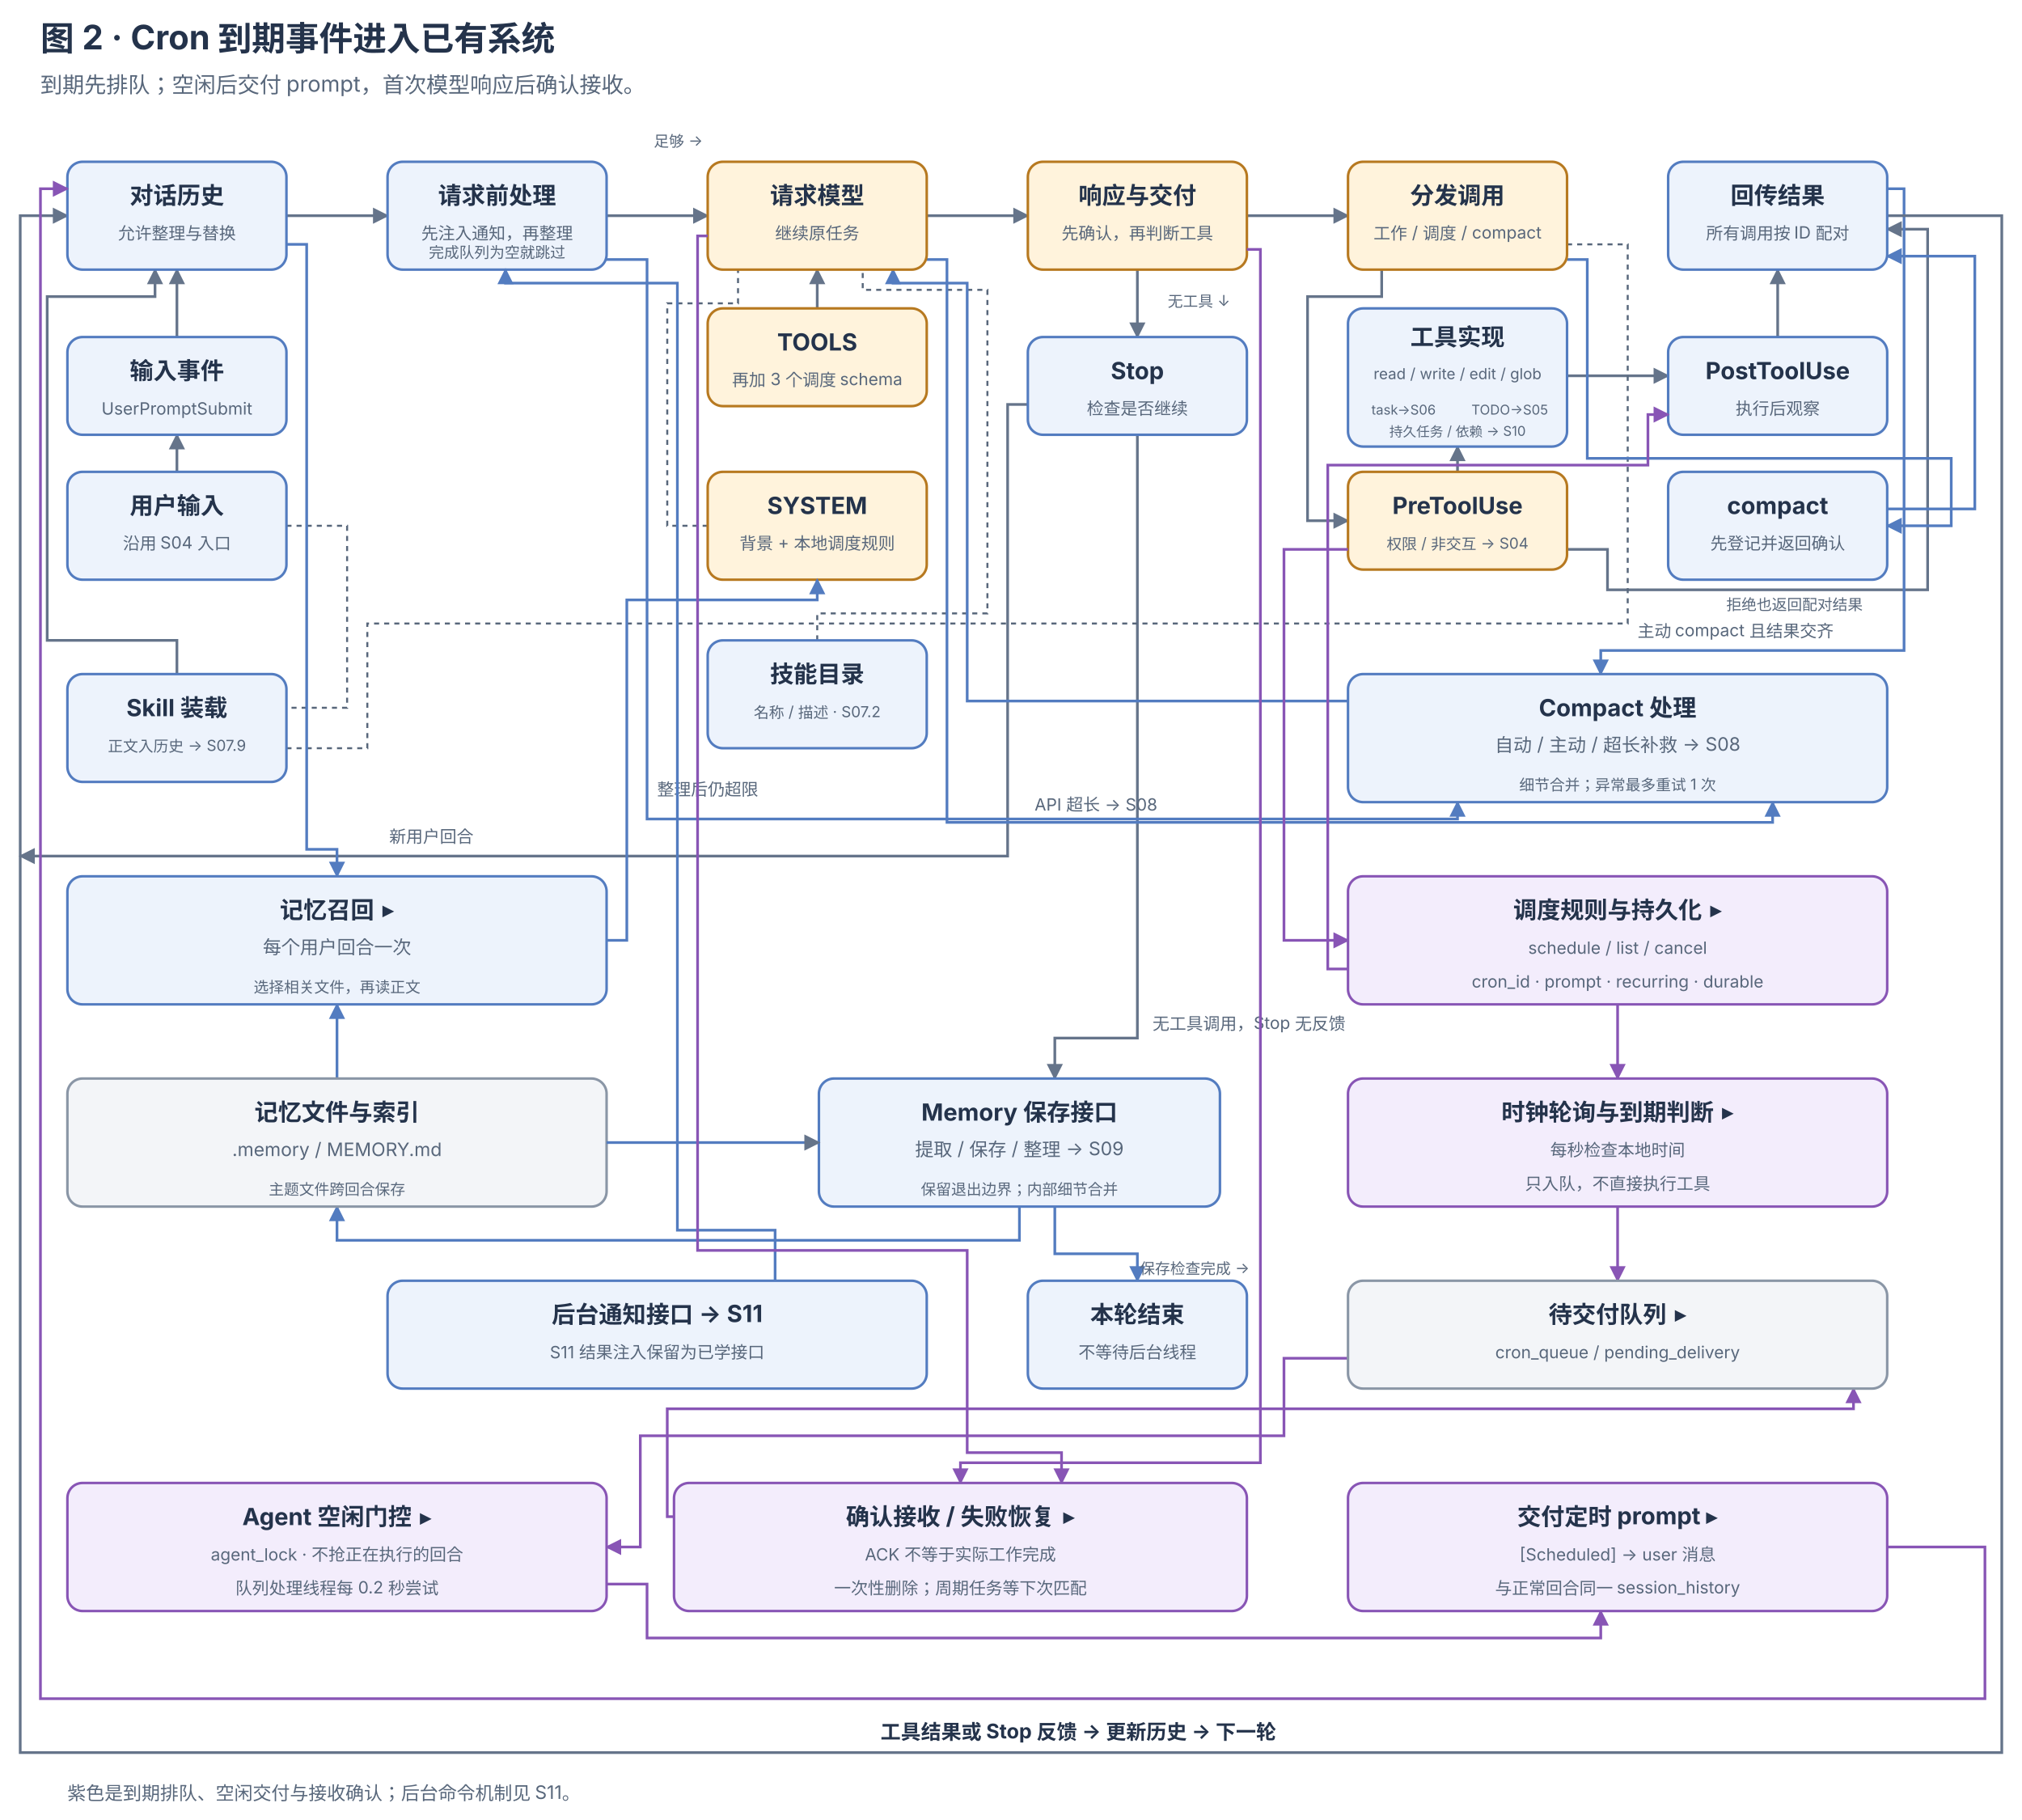
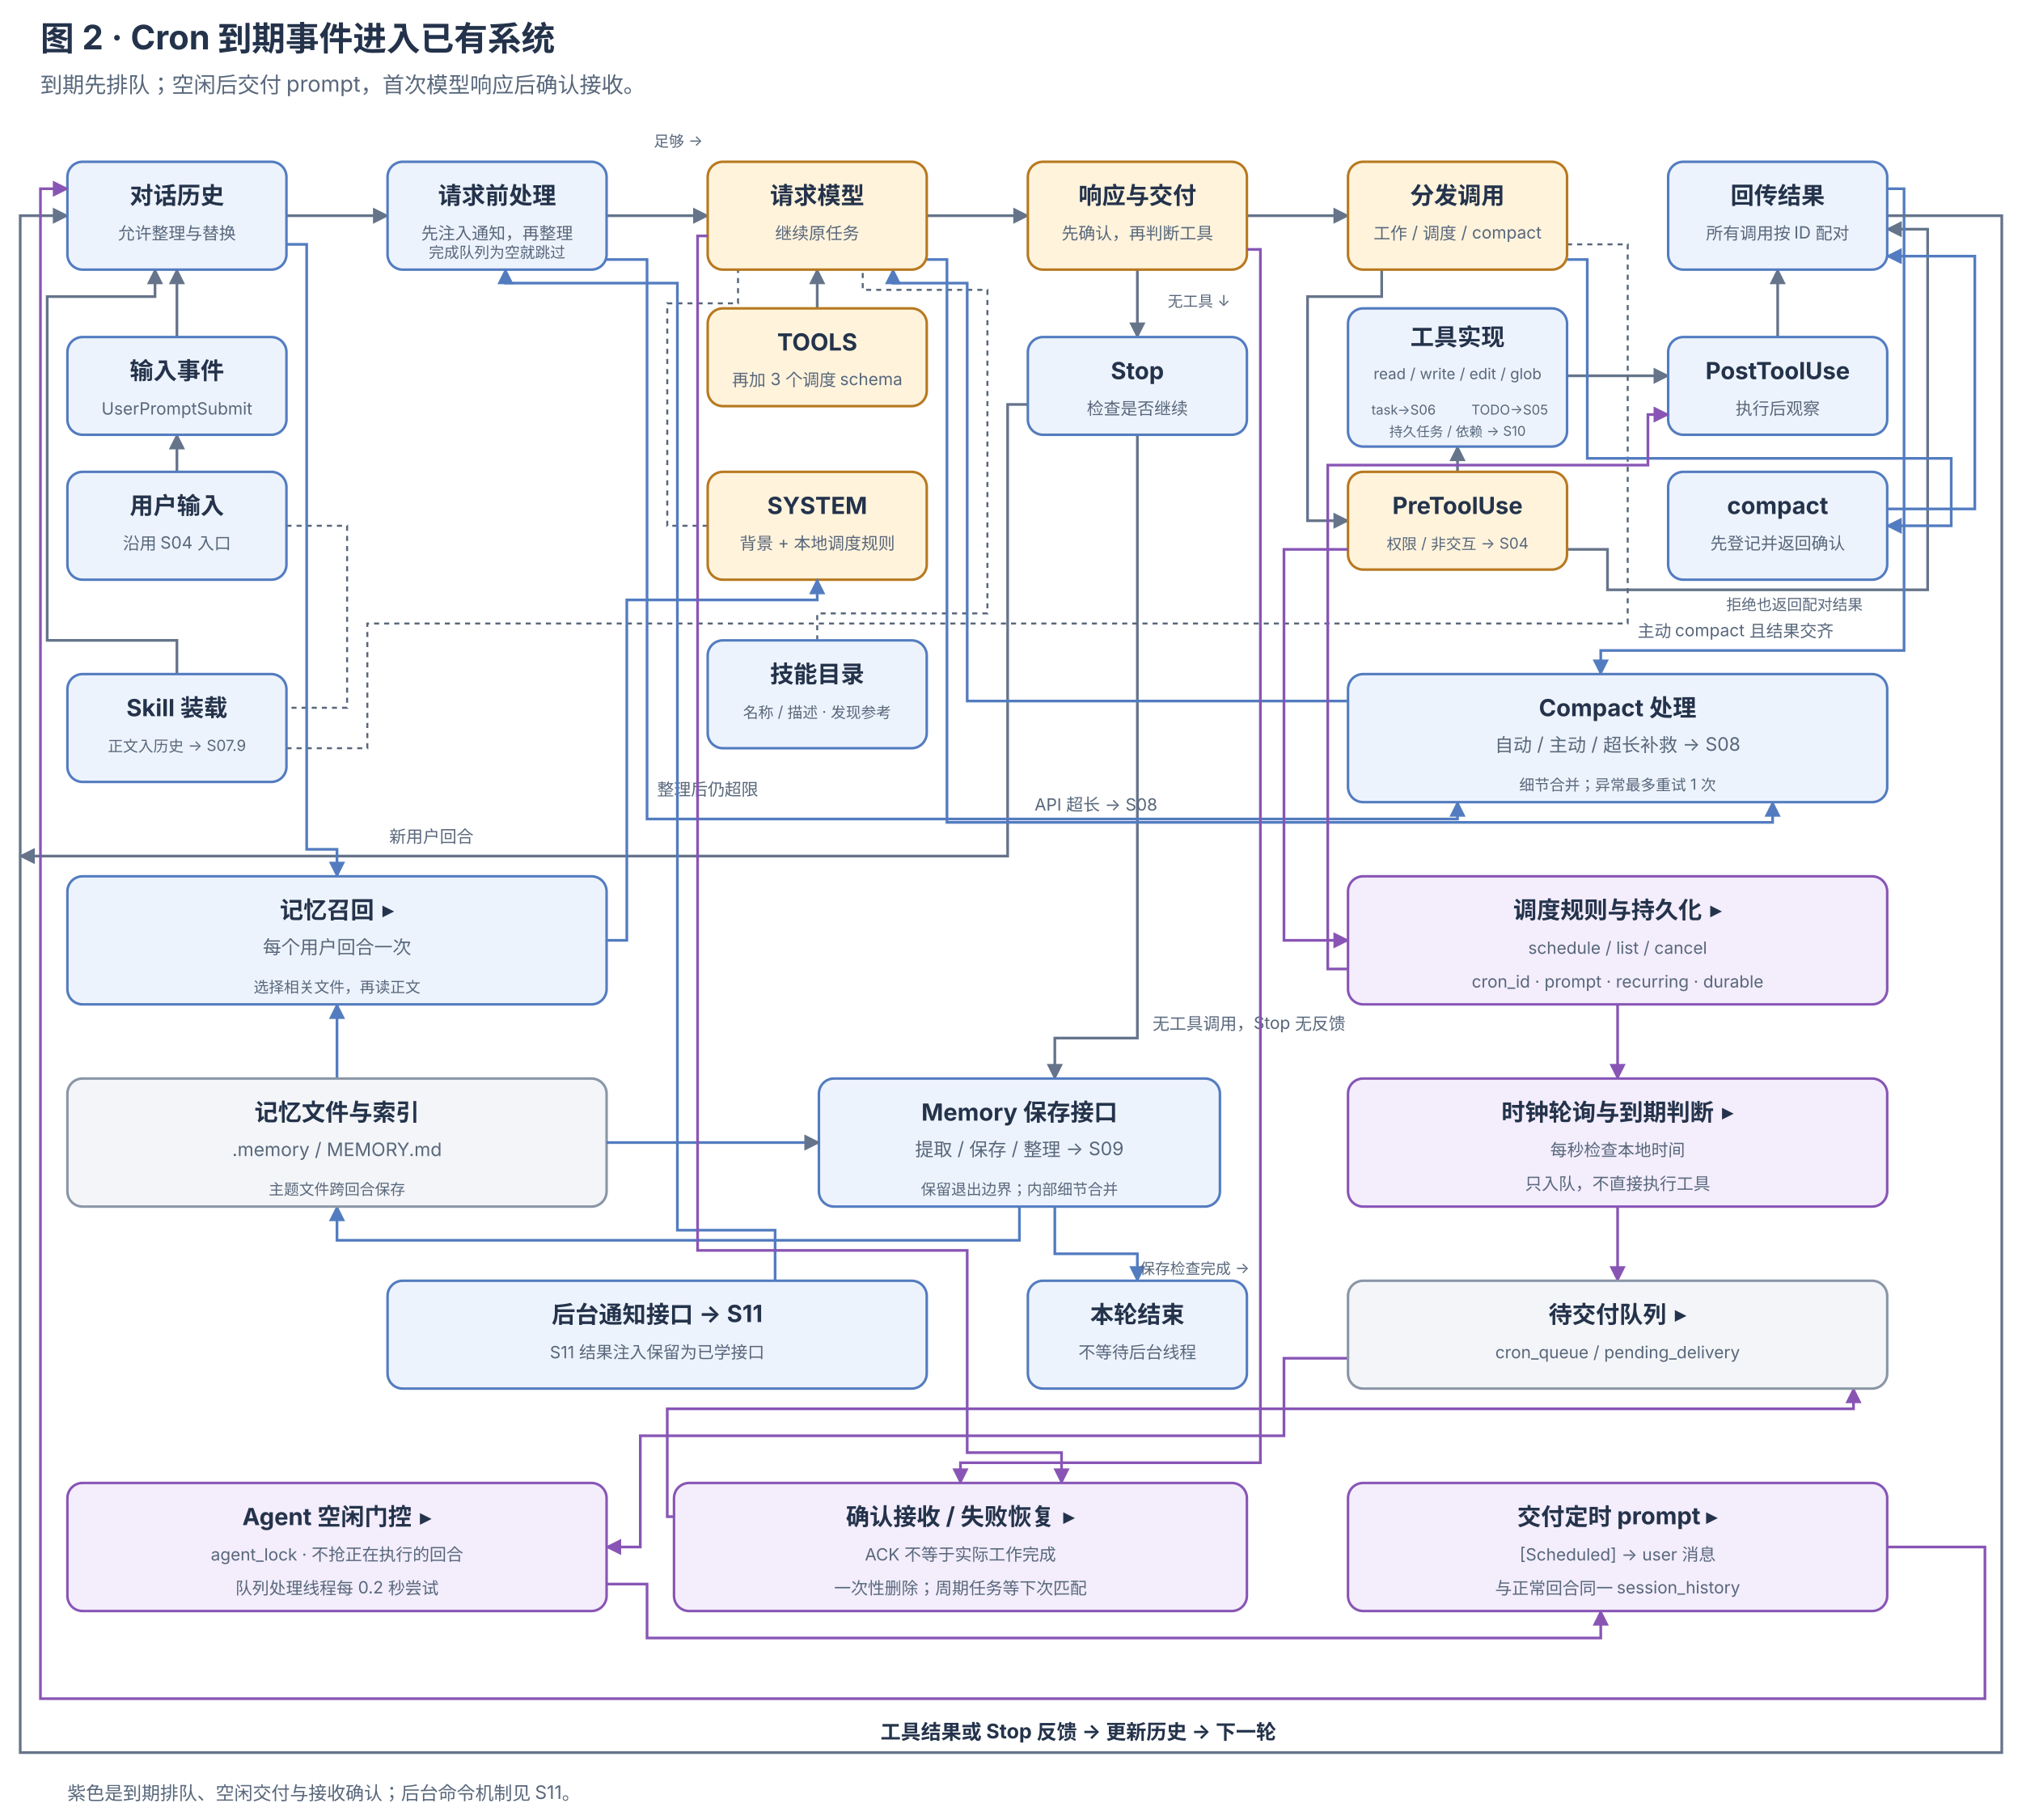
<svg xmlns="http://www.w3.org/2000/svg" viewBox="0 0 1200 1080" role="img" aria-labelledby="s12-overview-title s12-overview-desc" font-family="system-ui, -apple-system, sans-serif">
  <defs>
    <marker id="s12-overview-arrow" viewBox="0 0 10 10" refX="9" refY="5" markerWidth="6" markerHeight="6" orient="auto">
      <path d="M0 0L10 5L0 10Z" fill="var(--diagram-line, #65748a)" />
    </marker>
    <marker id="s12-overview-added-arrow" viewBox="0 0 10 10" refX="9" refY="5" markerWidth="6" markerHeight="6" orient="auto">
      <path d="M0 0L10 5L0 10Z" fill="var(--diagram-base-stroke, #537cc0)" />
    </marker>
    <marker id="s12-memory-arrow" viewBox="0 0 10 10" refX="9" refY="5" markerWidth="6" markerHeight="6" orient="auto">
      <path d="M0 0L10 5L0 10Z" fill="var(--diagram-base-stroke, #537cc0)" />
    </marker>
    <marker id="s12-task-added-arrow" viewBox="0 0 10 10" refX="9" refY="5" markerWidth="6" markerHeight="6" orient="auto">
      <path d="M0 0L10 5L0 10Z" fill="var(--diagram-base-stroke, #537cc0)" />
    </marker>
    <marker id="s12-background-arrow" viewBox="0 0 10 10" refX="9" refY="5" markerWidth="6" markerHeight="6" orient="auto">
      <path d="M0 0L10 5L0 10Z" fill="var(--diagram-base-stroke, #537cc0)" />
    </marker>
    <marker id="s12-cron-arrow" viewBox="0 0 10 10" refX="9" refY="5" markerWidth="6" markerHeight="6" orient="auto">
      <path d="M0 0L10 5L0 10Z" fill="var(--diagram-memory-stroke, #8855b5)" />
    </marker>
  </defs>
  <text x="24" y="30" text-anchor="start" font-size="20" font-weight="650" fill="var(--diagram-text, #24334b)">图 2 · Cron 到期事件进入已有系统</text>
  <text x="24" y="55" text-anchor="start" font-size="13" fill="var(--diagram-muted, #58677b)">到期先排队；空闲后交付 prompt，首次模型响应后确认接收。</text>
  <path data-from="history" data-to="prepare" data-kind="flow" data-label="待整理的 messages" data-route="s12-01" d="M170 128H230" fill="none" stroke="var(--diagram-line, #65748a)" stroke-width="1.6" marker-end="url(#s12-overview-arrow)" />
  <path data-from="prepare" data-to="model" data-kind="flow" data-label="容量足够，继续请求" data-route="s12-02" d="M360 128H420" fill="none" stroke="var(--diagram-line, #65748a)" stroke-width="1.6" marker-end="url(#s12-overview-arrow)" />
  <path data-from="model" data-to="decision" data-kind="flow" data-label="模型响应" data-route="s12-03" d="M550 128H610" fill="none" stroke="var(--diagram-line, #65748a)" stroke-width="1.6" marker-end="url(#s12-overview-arrow)" />
  <path data-from="decision" data-to="handler" data-kind="flow" data-label="有工具调用" data-route="s12-04" d="M740 128H800" fill="none" stroke="var(--diagram-line, #65748a)" stroke-width="1.6" marker-end="url(#s12-overview-arrow)" />
  <path data-from="handler" data-to="pre-event" data-kind="flow" data-label="普通工具调用" data-route="s12-05" d="M820 160V176H776V309H800" fill="none" stroke="var(--diagram-line, #65748a)" stroke-width="1.6" marker-end="url(#s12-overview-arrow)" />
  <path data-from="pre-event" data-to="added-file-tools" data-kind="flow" data-label="允许执行" data-route="s12-06" d="M865 280V265" fill="none" stroke="var(--diagram-line, #65748a)" stroke-width="1.6" marker-end="url(#s12-overview-arrow)" />
  <path data-from="added-file-tools" data-to="post-event" data-kind="flow" data-label="工具执行结果" data-route="s12-07" d="M930 223H990" fill="none" stroke="var(--diagram-line, #65748a)" stroke-width="1.6" marker-end="url(#s12-overview-arrow)" />
  <path data-from="post-event" data-to="result" data-kind="flow" data-label="观察后回传" data-route="s12-08" d="M1055 200V160" fill="none" stroke="var(--diagram-line, #65748a)" stroke-width="1.6" marker-end="url(#s12-overview-arrow)" />
  <path data-from="pre-event" data-to="result" data-kind="flow" data-label="拒绝也返回配对结果" data-route="s12-09" d="M930 326H954V350H1144V136H1120" fill="none" stroke="var(--diagram-line, #65748a)" stroke-width="1.6" marker-end="url(#s12-overview-arrow)" />
  <path data-from="decision" data-to="stop-event" data-kind="flow" data-label="无工具调用" data-route="s12-10" d="M675 160V200" fill="none" stroke="var(--diagram-line, #65748a)" stroke-width="1.6" marker-end="url(#s12-overview-arrow)" />
  <path data-from="stop-event" data-to="memory-persist" data-kind="flow" data-label="无工具调用，Stop 无反馈" data-route="s12-11" d="M675 258V616H626V640" fill="none" stroke="var(--diagram-line, #65748a)" stroke-width="1.6" marker-end="url(#s12-overview-arrow)" />
  <path data-from="stop-event" data-to="history" data-kind="flow" data-label="要求继续，汇入主循环" data-route="s12-12" d="M610 240H598V508H12" fill="none" stroke="var(--diagram-line, #65748a)" stroke-width="1.6" marker-end="url(#s12-overview-arrow)" />
  <path data-from="input" data-to="input-event" data-kind="flow" data-label="用户问题" data-route="s12-13" d="M105 280V258" fill="none" stroke="var(--diagram-line, #65748a)" stroke-width="1.6" marker-end="url(#s12-overview-arrow)" />
  <path data-from="input-event" data-to="history" data-kind="flow" data-label="输入事件完成" data-route="s12-14" d="M105 200V160" fill="none" stroke="var(--diagram-line, #65748a)" stroke-width="1.6" marker-end="url(#s12-overview-arrow)" />
  <path data-from="tools" data-to="model" data-kind="reference" data-label="可用工具定义" data-route="s12-15" d="M485 183V160" fill="none" stroke="var(--diagram-line, #65748a)" stroke-width="1.6" marker-end="url(#s12-overview-arrow)" />
  <path data-from="system" data-to="model" data-kind="reference" data-label="请求背景" data-route="s12-16" data-relation="interface" d="M420 312H396V180H438V160" fill="none" stroke="var(--diagram-muted, #58677b)" stroke-width="1.2" stroke-dasharray="3 3" />
  <path data-from="skill-catalog" data-to="model" data-kind="reference" data-label="技能名称与描述" data-route="s12-17" data-relation="interface" d="M485 380V364H586V172H512V160" fill="none" stroke="var(--diagram-muted, #58677b)" stroke-width="1.2" stroke-dasharray="3 3" />
  <path data-from="input" data-to="skill-loading" data-kind="reference" data-label="显式选择技能" data-route="s12-18" data-relation="interface" d="M170 312H206V420H170" fill="none" stroke="var(--diagram-muted, #58677b)" stroke-width="1.2" stroke-dasharray="3 3" />
  <path data-from="handler" data-to="skill-loading" data-kind="reference" data-label="按需装载技能" data-route="s12-19" data-relation="interface" d="M930 145H966V370H218V444H170" fill="none" stroke="var(--diagram-muted, #58677b)" stroke-width="1.2" stroke-dasharray="3 3" />
  <path data-from="skill-loading" data-to="history" data-kind="flow" data-label="技能正文加入历史" data-route="s12-20" d="M105 400V380H28V176H92V160" fill="none" stroke="var(--diagram-line, #65748a)" stroke-width="1.6" marker-end="url(#s12-overview-arrow)" />
  <path data-from="prepare" data-to="compact-processor" data-kind="flow" data-label="整理后仍超限" data-route="s12-21" d="M360 154H384V486H865V476" fill="none" stroke="var(--diagram-base-stroke, #537cc0)" stroke-width="1.6" marker-end="url(#s12-overview-added-arrow)" />
  <path data-from="compact-processor" data-to="model" data-kind="flow" data-label="更新历史，继续请求" data-route="s12-22" d="M800 416H574V168H530V160" fill="none" stroke="var(--diagram-base-stroke, #537cc0)" stroke-width="1.6" marker-end="url(#s12-overview-added-arrow)" />
  <path data-from="handler" data-to="compact-registration" data-kind="flow" data-label="登记 compact 调用" data-route="s12-23" d="M930 154H942V272H1158V312H1120" fill="none" stroke="var(--diagram-base-stroke, #537cc0)" stroke-width="1.6" marker-end="url(#s12-overview-added-arrow)" />
  <path data-from="compact-registration" data-to="result" data-kind="flow" data-label="返回确认结果" data-route="s12-24" d="M1120 302H1172V152H1120" fill="none" stroke="var(--diagram-base-stroke, #537cc0)" stroke-width="1.6" marker-end="url(#s12-overview-added-arrow)" />
  <path data-from="result" data-to="compact-processor" data-kind="flow" data-label="已登记 compact 且本批结果交齐" data-route="s12-25" d="M1120 112H1130V386H950V400" fill="none" stroke="var(--diagram-base-stroke, #537cc0)" stroke-width="1.6" marker-end="url(#s12-overview-added-arrow)" />
  <path data-from="model" data-to="compact-processor" data-kind="flow" data-label="API 超长拒绝" data-route="s12-26" d="M550 154H562V488H1052V476" fill="none" stroke="var(--diagram-base-stroke, #537cc0)" stroke-width="1.6" marker-end="url(#s12-overview-added-arrow)" />
  <path data-from="result" data-to="history" data-kind="flow" data-label="追加工具结果，下一轮" data-route="s12-27" d="M1120 128H1188V1040H12V128H40" fill="none" stroke="var(--diagram-line, #65748a)" stroke-width="1.6" marker-end="url(#s12-overview-arrow)" />
  <rect data-stage="history" data-change="base" x="40" y="96" width="130" height="64" rx="9" fill="var(--diagram-base-fill, #edf3fc)" stroke="var(--diagram-base-stroke, #537cc0)" stroke-width="1.5" />
  <text x="105" y="121" text-anchor="middle" font-size="14" font-weight="650" fill="var(--diagram-text, #24334b)">对话历史</text>
  <text x="105" y="142" text-anchor="middle" font-size="10" fill="var(--diagram-muted, #58677b)">允许整理与替换</text>
  <rect data-stage="prepare" data-change="base" x="230" y="96" width="130" height="64" rx="9" fill="var(--diagram-base-fill, #edf3fc)" stroke="var(--diagram-base-stroke, #537cc0)" stroke-width="1.5" />
  <text x="295" y="121" text-anchor="middle" font-size="14" font-weight="650" fill="var(--diagram-text, #24334b)">请求前处理</text>
  <text x="295" y="142" text-anchor="middle" font-size="10" fill="var(--diagram-muted, #58677b)">先注入通知，再整理</text>
  <text x="295" y="153" text-anchor="middle" font-size="9" fill="var(--diagram-muted, #58677b)">完成队列为空就跳过</text>
  <rect data-stage="model" data-change="modified" x="420" y="96" width="130" height="64" rx="9" fill="var(--diagram-modified-fill, #fff3dc)" stroke="var(--diagram-modified-stroke, #b77920)" stroke-width="1.5" />
  <text x="485" y="121" text-anchor="middle" font-size="14" font-weight="650" fill="var(--diagram-text, #24334b)">请求模型</text>
  <text x="485" y="142" text-anchor="middle" font-size="10" fill="var(--diagram-muted, #58677b)">继续原任务</text>
  <rect data-stage="decision" data-change="modified" x="610" y="96" width="130" height="64" rx="9" fill="var(--diagram-modified-fill, #fff3dc)" stroke="var(--diagram-modified-stroke, #b77920)" stroke-width="1.5" />
  <text x="675" y="121" text-anchor="middle" font-size="14" font-weight="650" fill="var(--diagram-text, #24334b)">响应与交付</text>
  <text x="675" y="142" text-anchor="middle" font-size="10" fill="var(--diagram-muted, #58677b)">先确认，再判断工具</text>
  <rect data-stage="handler" data-change="modified" x="800" y="96" width="130" height="64" rx="9" fill="var(--diagram-modified-fill, #fff3dc)" stroke="var(--diagram-modified-stroke, #b77920)" stroke-width="1.5" />
  <text x="865" y="121" text-anchor="middle" font-size="14" font-weight="650" fill="var(--diagram-text, #24334b)">分发调用</text>
  <text x="865" y="142" text-anchor="middle" font-size="10" fill="var(--diagram-muted, #58677b)">工作 / 调度 / compact</text>
  <rect data-stage="result" data-change="base" x="990" y="96" width="130" height="64" rx="9" fill="var(--diagram-base-fill, #edf3fc)" stroke="var(--diagram-base-stroke, #537cc0)" stroke-width="1.5" />
  <text x="1055" y="121" text-anchor="middle" font-size="14" font-weight="650" fill="var(--diagram-text, #24334b)">回传结果</text>
  <text x="1055" y="142" text-anchor="middle" font-size="10" fill="var(--diagram-muted, #58677b)">所有调用按 ID 配对</text>
  <rect data-stage="tools" data-change="modified" x="420" y="183" width="130" height="58" rx="9" fill="var(--diagram-modified-fill, #fff3dc)" stroke="var(--diagram-modified-stroke, #b77920)" stroke-width="1.5" />
  <text x="485" y="208" text-anchor="middle" font-size="14" font-weight="650" fill="var(--diagram-text, #24334b)">TOOLS</text>
  <text x="485" y="229" text-anchor="middle" font-size="10" fill="var(--diagram-muted, #58677b)">再加 3 个调度 schema</text>
  <a class="diagram-chapter-link" href="/projects/learn-claude-code/s09/#memory-context" aria-label="查看记忆进入 SYSTEM 的实现">
    <rect data-stage="system" data-change="modified" x="420" y="280" width="130" height="64" rx="9" fill="var(--diagram-modified-fill, #fff3dc)" stroke="var(--diagram-modified-stroke, #b77920)" stroke-width="1.5" />
    <text x="485" y="305" text-anchor="middle" font-size="14" font-weight="650" fill="var(--diagram-text, #24334b)">SYSTEM</text>
    <text x="485" y="326" text-anchor="middle" font-size="10" fill="var(--diagram-muted, #58677b)">背景 + 本地调度规则</text>
  </a>
  <rect data-stage="input" data-change="base" x="40" y="280" width="130" height="64" rx="9" fill="var(--diagram-base-fill, #edf3fc)" stroke="var(--diagram-base-stroke, #537cc0)" stroke-width="1.5" />
  <text x="105" y="305" text-anchor="middle" font-size="14" font-weight="650" fill="var(--diagram-text, #24334b)">用户输入</text>
  <text x="105" y="326" text-anchor="middle" font-size="10" fill="var(--diagram-muted, #58677b)">沿用 S04 入口</text>
  <rect data-stage="input-event" data-change="base" x="40" y="200" width="130" height="58" rx="9" fill="var(--diagram-base-fill, #edf3fc)" stroke="var(--diagram-base-stroke, #537cc0)" stroke-width="1.5" />
  <text x="105" y="225" text-anchor="middle" font-size="14" font-weight="650" fill="var(--diagram-text, #24334b)">输入事件</text>
  <text x="105" y="246" text-anchor="middle" font-size="10" fill="var(--diagram-muted, #58677b)">UserPromptSubmit</text>
  <rect data-stage="stop-event" data-change="base" x="610" y="200" width="130" height="58" rx="9" fill="var(--diagram-base-fill, #edf3fc)" stroke="var(--diagram-base-stroke, #537cc0)" stroke-width="1.5" />
  <text x="675" y="225" text-anchor="middle" font-size="14" font-weight="650" fill="var(--diagram-text, #24334b)">Stop</text>
  <text x="675" y="246" text-anchor="middle" font-size="10" fill="var(--diagram-muted, #58677b)">检查是否继续</text>
  <rect data-stage="pre-event" data-change="modified" x="800" y="280" width="130" height="58" rx="9" fill="var(--diagram-modified-fill, #fff3dc)" stroke="var(--diagram-modified-stroke, #b77920)" stroke-width="1.5" />
  <text x="865" y="305" text-anchor="middle" font-size="14" font-weight="650" fill="var(--diagram-text, #24334b)">PreToolUse</text>
  <a class="diagram-chapter-link" href="/projects/learn-claude-code/s04/" aria-label="查看权限与日志回调 S04" tabindex="0">
    <text x="865" y="326" text-anchor="middle" font-size="9" fill="var(--diagram-muted, #58677b)">权限 / 非交互 → S04</text>
  </a>
  <rect data-stage="post-event" data-change="base" x="990" y="200" width="130" height="58" rx="9" fill="var(--diagram-base-fill, #edf3fc)" stroke="var(--diagram-base-stroke, #537cc0)" stroke-width="1.5" />
  <text x="1055" y="225" text-anchor="middle" font-size="14" font-weight="650" fill="var(--diagram-text, #24334b)">PostToolUse</text>
  <text x="1055" y="246" text-anchor="middle" font-size="10" fill="var(--diagram-muted, #58677b)">执行后观察</text>
  <rect data-stage="skill-catalog" data-change="base" x="420" y="380" width="130" height="64" rx="9" fill="var(--diagram-base-fill, #edf3fc)" stroke="var(--diagram-base-stroke, #537cc0)" stroke-width="1.5" />
  <text x="485" y="405" text-anchor="middle" font-size="14" font-weight="650" fill="var(--diagram-text, #24334b)">技能目录</text>
-   <a class="diagram-chapter-link" href="/projects/learn-claude-code/s07/02-discovery/" aria-label="查看技能目录 S07.2" tabindex="0">
-     <text x="485" y="426" text-anchor="middle" font-size="9" fill="var(--diagram-muted, #58677b)">名称 / 描述 · S07.2</text>
+   <a class="diagram-chapter-link" href="/projects/learn-claude-code/s07/02-discovery/" aria-label="查看技能目录 发现参考" tabindex="0">
+     <text x="485" y="426" text-anchor="middle" font-size="9" fill="var(--diagram-muted, #58677b)">名称 / 描述 · 发现参考</text>
  </a>
  <rect data-stage="skill-loading" data-change="base" x="40" y="400" width="130" height="64" rx="9" fill="var(--diagram-base-fill, #edf3fc)" stroke="var(--diagram-base-stroke, #537cc0)" stroke-width="1.5" />
  <text x="105" y="425" text-anchor="middle" font-size="14" font-weight="650" fill="var(--diagram-text, #24334b)">Skill 装载</text>
  <a class="diagram-chapter-link" href="/projects/learn-claude-code/s07/09-agent-loop/" aria-label="查看 Skills 正文交付 S07.9" tabindex="0">
    <text x="105" y="446" text-anchor="middle" font-size="9" fill="var(--diagram-muted, #58677b)">正文入历史 → S07.9</text>
  </a>
  <a class="diagram-chapter-link" href="/projects/learn-claude-code/s08/#compact-manual" aria-label="查看compact ▸的接口、局部图和代码">
    <rect data-stage="compact-registration" data-change="base" x="990" y="280" width="130" height="64" rx="9" fill="var(--diagram-base-fill, #edf3fc)" stroke="var(--diagram-base-stroke, #537cc0)" stroke-width="1.5" />
    <text x="1055" y="305" text-anchor="middle" font-size="14" font-weight="650" fill="var(--diagram-text, #24334b)">compact</text>
    <text x="1055" y="326" text-anchor="middle" font-size="10" fill="var(--diagram-muted, #58677b)">先登记并返回确认</text>
  </a>
  <rect data-stage="added-file-tools" data-change="base" x="800" y="183" width="130" height="82" rx="9" fill="var(--diagram-base-fill, #edf3fc)" stroke="var(--diagram-base-stroke, #537cc0)" stroke-width="1.5" />
  <text x="865" y="205" text-anchor="middle" font-size="14" font-weight="650" fill="var(--diagram-text, #24334b)">工具实现</text>
  <a class="diagram-chapter-link" href="/projects/learn-claude-code/s02/#file-tool-implementation" aria-label="查看 read / write / edit / glob" tabindex="0">
    <text x="865" y="225" text-anchor="middle" font-size="9" fill="var(--diagram-muted, #58677b)">read / write / edit / glob</text>
  </a>
  <a class="diagram-chapter-link" href="/projects/learn-claude-code/s06/#subagent-core" aria-label="查看 task→S06" tabindex="0">
    <text x="833" y="246" text-anchor="middle" font-size="8" fill="var(--diagram-muted, #58677b)">task→S06</text>
  </a>
  <a class="diagram-chapter-link" href="/projects/learn-claude-code/s05/#todo-tool-implementation" aria-label="查看 TODO→S05" tabindex="0">
    <text x="896" y="246" text-anchor="middle" font-size="8" fill="var(--diagram-muted, #58677b)">TODO→S05</text>
  </a>
  <a class="diagram-chapter-link" href="/projects/learn-claude-code/s10/">
    <text x="865" y="259" text-anchor="middle" font-size="8" fill="var(--diagram-muted, #58677b)">持久任务 / 依赖 → S10</text>
  </a>
  <text x="388" y="87" text-anchor="start" font-size="9" fill="var(--diagram-muted, #58677b)">足够 →</text>
  <text x="390" y="472" text-anchor="start" font-size="10" fill="var(--diagram-muted, #58677b)">整理后仍超限</text>
  <text x="1030" y="378" text-anchor="middle" font-size="10" fill="var(--diagram-muted, #58677b)">主动 compact 且结果交齐</text>
  <text x="614" y="481" text-anchor="start" font-size="10" fill="var(--diagram-muted, #58677b)">API 超长 → S08</text>
  <text x="693" y="182" text-anchor="start" font-size="9" fill="var(--diagram-muted, #58677b)">无工具 ↓</text>
  <text x="1065" y="362" text-anchor="middle" font-size="9" fill="var(--diagram-muted, #58677b)">拒绝也返回配对结果</text>
  <text x="640" y="1032" text-anchor="middle" font-size="12" font-weight="650" fill="var(--diagram-text, #24334b)">工具结果或 Stop 反馈 → 更新历史 → 下一轮</text>
  <text x="40" y="1068" text-anchor="start" font-size="11" fill="var(--diagram-muted, #58677b)" data-baseline-label="定时事件经过排队、空闲交付和接收确认；后台机制见 S11。">紫色是到期排队、空闲交付与接收确认；后台命令机制见 S11。</text>
  <path data-from="history" data-to="memory-recall" data-kind="flow" data-label="仅新用户回合入口，召回一次" data-route="s12-28" d="M170 145H182V504H200V520" fill="none" stroke="var(--diagram-base-stroke, #537cc0)" stroke-width="1.6" marker-end="url(#s12-memory-arrow)" />
  <path data-from="memory-recall" data-to="system" data-kind="flow" data-label="相关正文加入背景" data-route="s12-29" d="M360 558H372V356H485V344" fill="none" stroke="var(--diagram-base-stroke, #537cc0)" stroke-width="1.6" marker-end="url(#s12-memory-arrow)" />
  <path data-from="memory-store" data-to="memory-recall" data-kind="flow" data-label="读取磁盘中的文件与索引" data-route="s12-30" d="M200 640V596" fill="none" stroke="var(--diagram-base-stroke, #537cc0)" stroke-width="1.6" marker-end="url(#s12-memory-arrow)" />
  <path data-from="memory-persist" data-to="end" data-kind="flow" data-label="记忆保存检查结束，再退出" data-route="s12-32" d="M626 716V744H675V760" fill="none" stroke="var(--diagram-base-stroke, #537cc0)" stroke-width="1.6" marker-end="url(#s12-memory-arrow)" />
  <path data-from="memory-persist" data-to="memory-store" data-kind="flow" data-label="有长期新信息才更新记忆文件" data-route="s12-35" d="M605 716V736H200V716" fill="none" stroke="var(--diagram-base-stroke, #537cc0)" stroke-width="1.6" marker-end="url(#s12-memory-arrow)" />
  <rect data-stage="compact-processor" data-change="base" x="800" y="400" width="320" height="76" rx="9" fill="var(--diagram-base-fill, #edf3fc)" stroke="var(--diagram-base-stroke, #537cc0)" stroke-width="1.5" />
  <text x="960" y="425" text-anchor="middle" font-size="14" font-weight="650" fill="var(--diagram-text, #24334b)">Compact 处理</text>
  <a class="diagram-chapter-link" href="/projects/learn-claude-code/s08/">
    <text x="960" y="446" text-anchor="middle" font-size="11" fill="var(--diagram-muted, #58677b)">自动 / 主动 / 超长补救 → S08</text>
  </a>
  <text x="960" y="469" text-anchor="middle" font-size="9" fill="var(--diagram-muted, #58677b)">细节合并；异常最多重试 1 次</text>
  <a class="diagram-chapter-link" href="/projects/learn-claude-code/s09/#memory-recall" aria-label="查看 记忆召回 ▸">
    <rect data-stage="memory-recall" data-change="base" x="40" y="520" width="320" height="76" rx="9" fill="var(--diagram-base-fill, #edf3fc)" stroke="var(--diagram-base-stroke, #537cc0)" stroke-width="1.5" />
    <text x="200" y="545" text-anchor="middle" font-size="14" font-weight="650" fill="var(--diagram-text, #24334b)">记忆召回 ▸</text>
    <text x="200" y="566" text-anchor="middle" font-size="11" fill="var(--diagram-muted, #58677b)">每个用户回合一次</text>
    <text x="200" y="589" text-anchor="middle" font-size="9" fill="var(--diagram-muted, #58677b)">选择相关文件，再读正文</text>
  </a>
  <rect data-stage="memory-store" x="40" y="640" width="320" height="76" rx="9" fill="var(--diagram-storage-fill, #f3f5f8)" stroke="var(--diagram-storage-stroke, #8a96a6)" stroke-width="1.5" data-change="base" />
  <text x="200" y="665" text-anchor="middle" font-size="14" font-weight="650" fill="var(--diagram-text, #24334b)">记忆文件与索引</text>
  <text x="200" y="686" text-anchor="middle" font-size="11" fill="var(--diagram-muted, #58677b)">.memory / MEMORY.md</text>
  <text x="200" y="709" text-anchor="middle" font-size="9" fill="var(--diagram-muted, #58677b)">主题文件跨回合保存</text>
  <a class="diagram-chapter-link" href="/projects/learn-claude-code/s09/#memory-extract" aria-label="查看 提取与校验 ▸">
    <rect data-stage="memory-persist" data-change="base" x="486" y="640" width="238" height="76" rx="9" fill="var(--diagram-base-fill, #edf3fc)" stroke="var(--diagram-base-stroke, #537cc0)" stroke-width="1.5" />
    <text x="605" y="665" text-anchor="middle" font-size="14" font-weight="650" fill="var(--diagram-text, #24334b)">Memory 保存接口</text>
    <text x="605" y="686" text-anchor="middle" font-size="11" fill="var(--diagram-muted, #58677b)">提取 / 保存 / 整理 → S09</text>
    <text x="605" y="709" text-anchor="middle" font-size="9" fill="var(--diagram-muted, #58677b)">保留退出边界；内部细节合并</text>
  </a>
  <rect data-stage="end" data-change="base" x="610" y="760" width="130" height="64" rx="9" fill="var(--diagram-base-fill, #edf3fc)" stroke="var(--diagram-base-stroke, #537cc0)" stroke-width="1.5" />
  <text x="675" y="785" text-anchor="middle" font-size="14" font-weight="650" fill="var(--diagram-text, #24334b)">本轮结束</text>
  <text x="675" y="806" text-anchor="middle" font-size="10" fill="var(--diagram-muted, #58677b)">不等待后台线程</text>
  <text x="231" y="500" text-anchor="start" font-size="10" fill="var(--diagram-muted, #58677b)">新用户回合</text>
  <text x="684" y="611" text-anchor="start" font-size="10" fill="var(--diagram-muted, #58677b)">无工具调用，Stop 无反馈</text>
  <text x="709" y="756" text-anchor="middle" font-size="9" fill="var(--diagram-muted, #58677b)">保存检查完成 →</text>
  <path data-route="s12-memory-read" data-from="memory-store" data-to="memory-persist" data-kind="flow" data-label="读取已有记忆，筛选长期新信息" d="M360 678H486" fill="none" stroke="var(--diagram-base-stroke, #537cc0)" stroke-width="1.6" marker-end="url(#s12-overview-arrow)" />
  <path data-route="s12-bg-inject" data-from="background-collect" data-to="prepare" data-kind="flow" data-label="将通知合并到消息，再进入请求前处理" d="M460 760V730H402V168H300V160" fill="none" stroke="var(--diagram-base-stroke, #537cc0)" stroke-width="1.6" marker-end="url(#s12-background-arrow)" />
  <a class="diagram-chapter-link" href="/projects/learn-claude-code/s11/#background-inject" aria-label="查看请求前收集与注入 ▸">
    <rect data-stage="background-collect" data-change="base" x="230" y="760" width="320" height="64" rx="9" fill="var(--diagram-base-fill, #edf3fc)" stroke="var(--diagram-base-stroke, #537cc0)" stroke-width="1.5" />
    <text x="390.0" y="785" font-size="14" fill="var(--diagram-text, #24334b)" text-anchor="middle" font-weight="650">后台通知接口 → S11</text>
    <text x="390.0" y="806" font-size="10" fill="var(--diagram-muted, #58677b)" text-anchor="middle">S11 结果注入保留为已学接口</text>
  </a>
  <path data-route="s12-cron-create" data-from="pre-event" data-to="cron-create" data-kind="flow" data-label="普通工具入口中新增调度创建与取消" d="M800 326H762V558H800" fill="none" stroke="var(--diagram-memory-stroke, #8855b5)" stroke-width="1.6" marker-end="url(#s12-cron-arrow)" />
  <path data-route="s12-cron-created" data-from="cron-create" data-to="post-event" data-kind="flow" data-label="规则登记或拒绝说明回到原 tool_result" d="M800 575H788V276H978V246H990" fill="none" stroke="var(--diagram-memory-stroke, #8855b5)" stroke-width="1.6" marker-end="url(#s12-cron-arrow)" />
  <path data-route="s12-cron-rules" data-from="cron-create" data-to="cron-poll" data-kind="flow" data-label="内存规则与可选 durable 存档供时钟检查" d="M960 596V640" fill="none" stroke="var(--diagram-memory-stroke, #8855b5)" stroke-width="1.6" marker-end="url(#s12-cron-arrow)" />
  <path data-route="s12-cron-due" data-from="cron-poll" data-to="cron-queue" data-kind="flow" data-label="匹配且非 pending、非同分钟触发才入队" d="M960 716V760" fill="none" stroke="var(--diagram-memory-stroke, #8855b5)" stroke-width="1.6" marker-end="url(#s12-cron-arrow)" />
  <path data-route="s12-cron-idle" data-from="cron-queue" data-to="cron-idle" data-kind="flow" data-label="队列处理线程等 agent_lock 空闲" d="M800 806H762V852H380V918H360" fill="none" stroke="var(--diagram-memory-stroke, #8855b5)" stroke-width="1.6" marker-end="url(#s12-cron-arrow)" />
  <path data-route="s12-cron-deliver" data-from="cron-idle" data-to="cron-deliver" data-kind="flow" data-label="取得会话锁后启动一轮 Agent Loop" d="M360 940H384V972H950V956" fill="none" stroke="var(--diagram-memory-stroke, #8855b5)" stroke-width="1.6" marker-end="url(#s12-cron-arrow)" />
  <path data-route="s12-cron-prompt" data-from="cron-deliver" data-to="history" data-kind="flow" data-label="追加 Scheduled 用户消息，不是已完成结果" d="M1120 918H1178V1008H24V112H40" fill="none" stroke="var(--diagram-memory-stroke, #8855b5)" stroke-width="1.6" marker-end="url(#s12-cron-arrow)" />
  <path data-route="s12-cron-ack" data-from="decision" data-to="cron-ack" data-kind="flow" data-label="首个模型响应成功后确认交付" d="M740 148H748V868H570V880" fill="none" stroke="var(--diagram-memory-stroke, #8855b5)" stroke-width="1.6" marker-end="url(#s12-cron-arrow)" />
  <path data-route="s12-cron-error" data-from="model" data-to="cron-ack" data-kind="flow" data-label="首个请求失败则删本次附加消息并重投" d="M420 140H414V742H574V862H630V880" fill="none" stroke="var(--diagram-memory-stroke, #8855b5)" stroke-width="1.6" marker-end="url(#s12-cron-arrow)" />
  <path data-route="s12-cron-state" data-from="cron-ack" data-to="cron-queue" data-kind="flow" data-label="成功清 pending 或删一次性任务；失败保留待交付" d="M400 900H396V836H1100V824" fill="none" stroke="var(--diagram-memory-stroke, #8855b5)" stroke-width="1.6" marker-end="url(#s12-cron-arrow)" />
  <a class="diagram-module-link" data-module="schedule" href="#cron-schedule" aria-label="查看调度规则与持久化 ▸">
    <rect data-stage="cron-create" data-change="added" x="800" y="520" width="320" height="76" rx="9" fill="var(--diagram-memory-fill, #f3edfc)" stroke="var(--diagram-memory-stroke, #8855b5)" stroke-width="1.5" />
    <text x="960.0" y="545" font-size="14" fill="var(--diagram-text, #24334b)" text-anchor="middle" font-weight="650">调度规则与持久化 ▸</text>
    <text x="960.0" y="566" font-size="10" fill="var(--diagram-muted, #58677b)" text-anchor="middle">schedule / list / cancel</text>
    <text x="960.0" y="586" font-size="10" fill="var(--diagram-muted, #58677b)" text-anchor="middle">cron_id · prompt · recurring · durable</text>
  </a>
  <a class="diagram-module-link" data-module="poll" href="#cron-poll" aria-label="查看时钟轮询与到期判断 ▸">
    <rect data-stage="cron-poll" data-change="added" x="800" y="640" width="320" height="76" rx="9" fill="var(--diagram-memory-fill, #f3edfc)" stroke="var(--diagram-memory-stroke, #8855b5)" stroke-width="1.5" />
    <text x="960.0" y="665" font-size="14" fill="var(--diagram-text, #24334b)" text-anchor="middle" font-weight="650">时钟轮询与到期判断 ▸</text>
    <text x="960.0" y="686" font-size="10" fill="var(--diagram-muted, #58677b)" text-anchor="middle">每秒检查本地时间</text>
    <text x="960.0" y="706" font-size="10" fill="var(--diagram-muted, #58677b)" text-anchor="middle">只入队，不直接执行工具</text>
  </a>
  <a class="diagram-module-link" data-module="poll" href="#cron-poll" aria-label="查看待交付队列 ▸">
    <rect data-stage="cron-queue" data-change="added" x="800" y="760" width="320" height="64" rx="9" fill="var(--diagram-storage-fill, #f3f5f8)" stroke="var(--diagram-storage-stroke, #8a96a6)" stroke-width="1.5" />
    <text x="960.0" y="785" font-size="14" fill="var(--diagram-text, #24334b)" text-anchor="middle" font-weight="650">待交付队列 ▸</text>
    <text x="960.0" y="806" font-size="10" fill="var(--diagram-muted, #58677b)" text-anchor="middle">cron_queue / pending_delivery</text>
  </a>
  <a class="diagram-module-link" data-module="dispatch" href="#cron-dispatch" aria-label="查看Agent 空闲门控 ▸">
    <rect data-stage="cron-idle" data-change="added" x="40" y="880" width="320" height="76" rx="9" fill="var(--diagram-memory-fill, #f3edfc)" stroke="var(--diagram-memory-stroke, #8855b5)" stroke-width="1.5" />
    <text x="200.0" y="905" font-size="14" fill="var(--diagram-text, #24334b)" text-anchor="middle" font-weight="650">Agent 空闲门控 ▸</text>
    <text x="200.0" y="926" font-size="10" fill="var(--diagram-muted, #58677b)" text-anchor="middle">agent_lock · 不抢正在执行的回合</text>
    <text x="200.0" y="946" font-size="10" fill="var(--diagram-muted, #58677b)" text-anchor="middle">队列处理线程每 0.2 秒尝试</text>
  </a>
  <a class="diagram-module-link" data-module="dispatch" href="#cron-dispatch" aria-label="查看交付定时 prompt ▸">
    <rect data-stage="cron-deliver" data-change="added" x="800" y="880" width="320" height="76" rx="9" fill="var(--diagram-memory-fill, #f3edfc)" stroke="var(--diagram-memory-stroke, #8855b5)" stroke-width="1.5" />
    <text x="960.0" y="905" font-size="14" fill="var(--diagram-text, #24334b)" text-anchor="middle" font-weight="650">交付定时 prompt ▸</text>
    <text x="960.0" y="926" font-size="10" fill="var(--diagram-muted, #58677b)" text-anchor="middle">[Scheduled] → user 消息</text>
    <text x="960.0" y="946" font-size="10" fill="var(--diagram-muted, #58677b)" text-anchor="middle">与正常回合同一 session_history</text>
  </a>
  <a class="diagram-module-link" data-module="ack" href="#cron-ack" aria-label="查看确认接收 / 失败恢复 ▸">
    <rect data-stage="cron-ack" data-change="added" x="400" y="880" width="340" height="76" rx="9" fill="var(--diagram-memory-fill, #f3edfc)" stroke="var(--diagram-memory-stroke, #8855b5)" stroke-width="1.5" />
    <text x="570.0" y="905" font-size="14" fill="var(--diagram-text, #24334b)" text-anchor="middle" font-weight="650">确认接收 / 失败恢复 ▸</text>
    <text x="570.0" y="926" font-size="10" fill="var(--diagram-muted, #58677b)" text-anchor="middle">ACK 不等于实际工作完成</text>
    <text x="570.0" y="946" font-size="10" fill="var(--diagram-muted, #58677b)" text-anchor="middle">一次性删除；周期任务等下次匹配</text>
  </a>
</svg>
